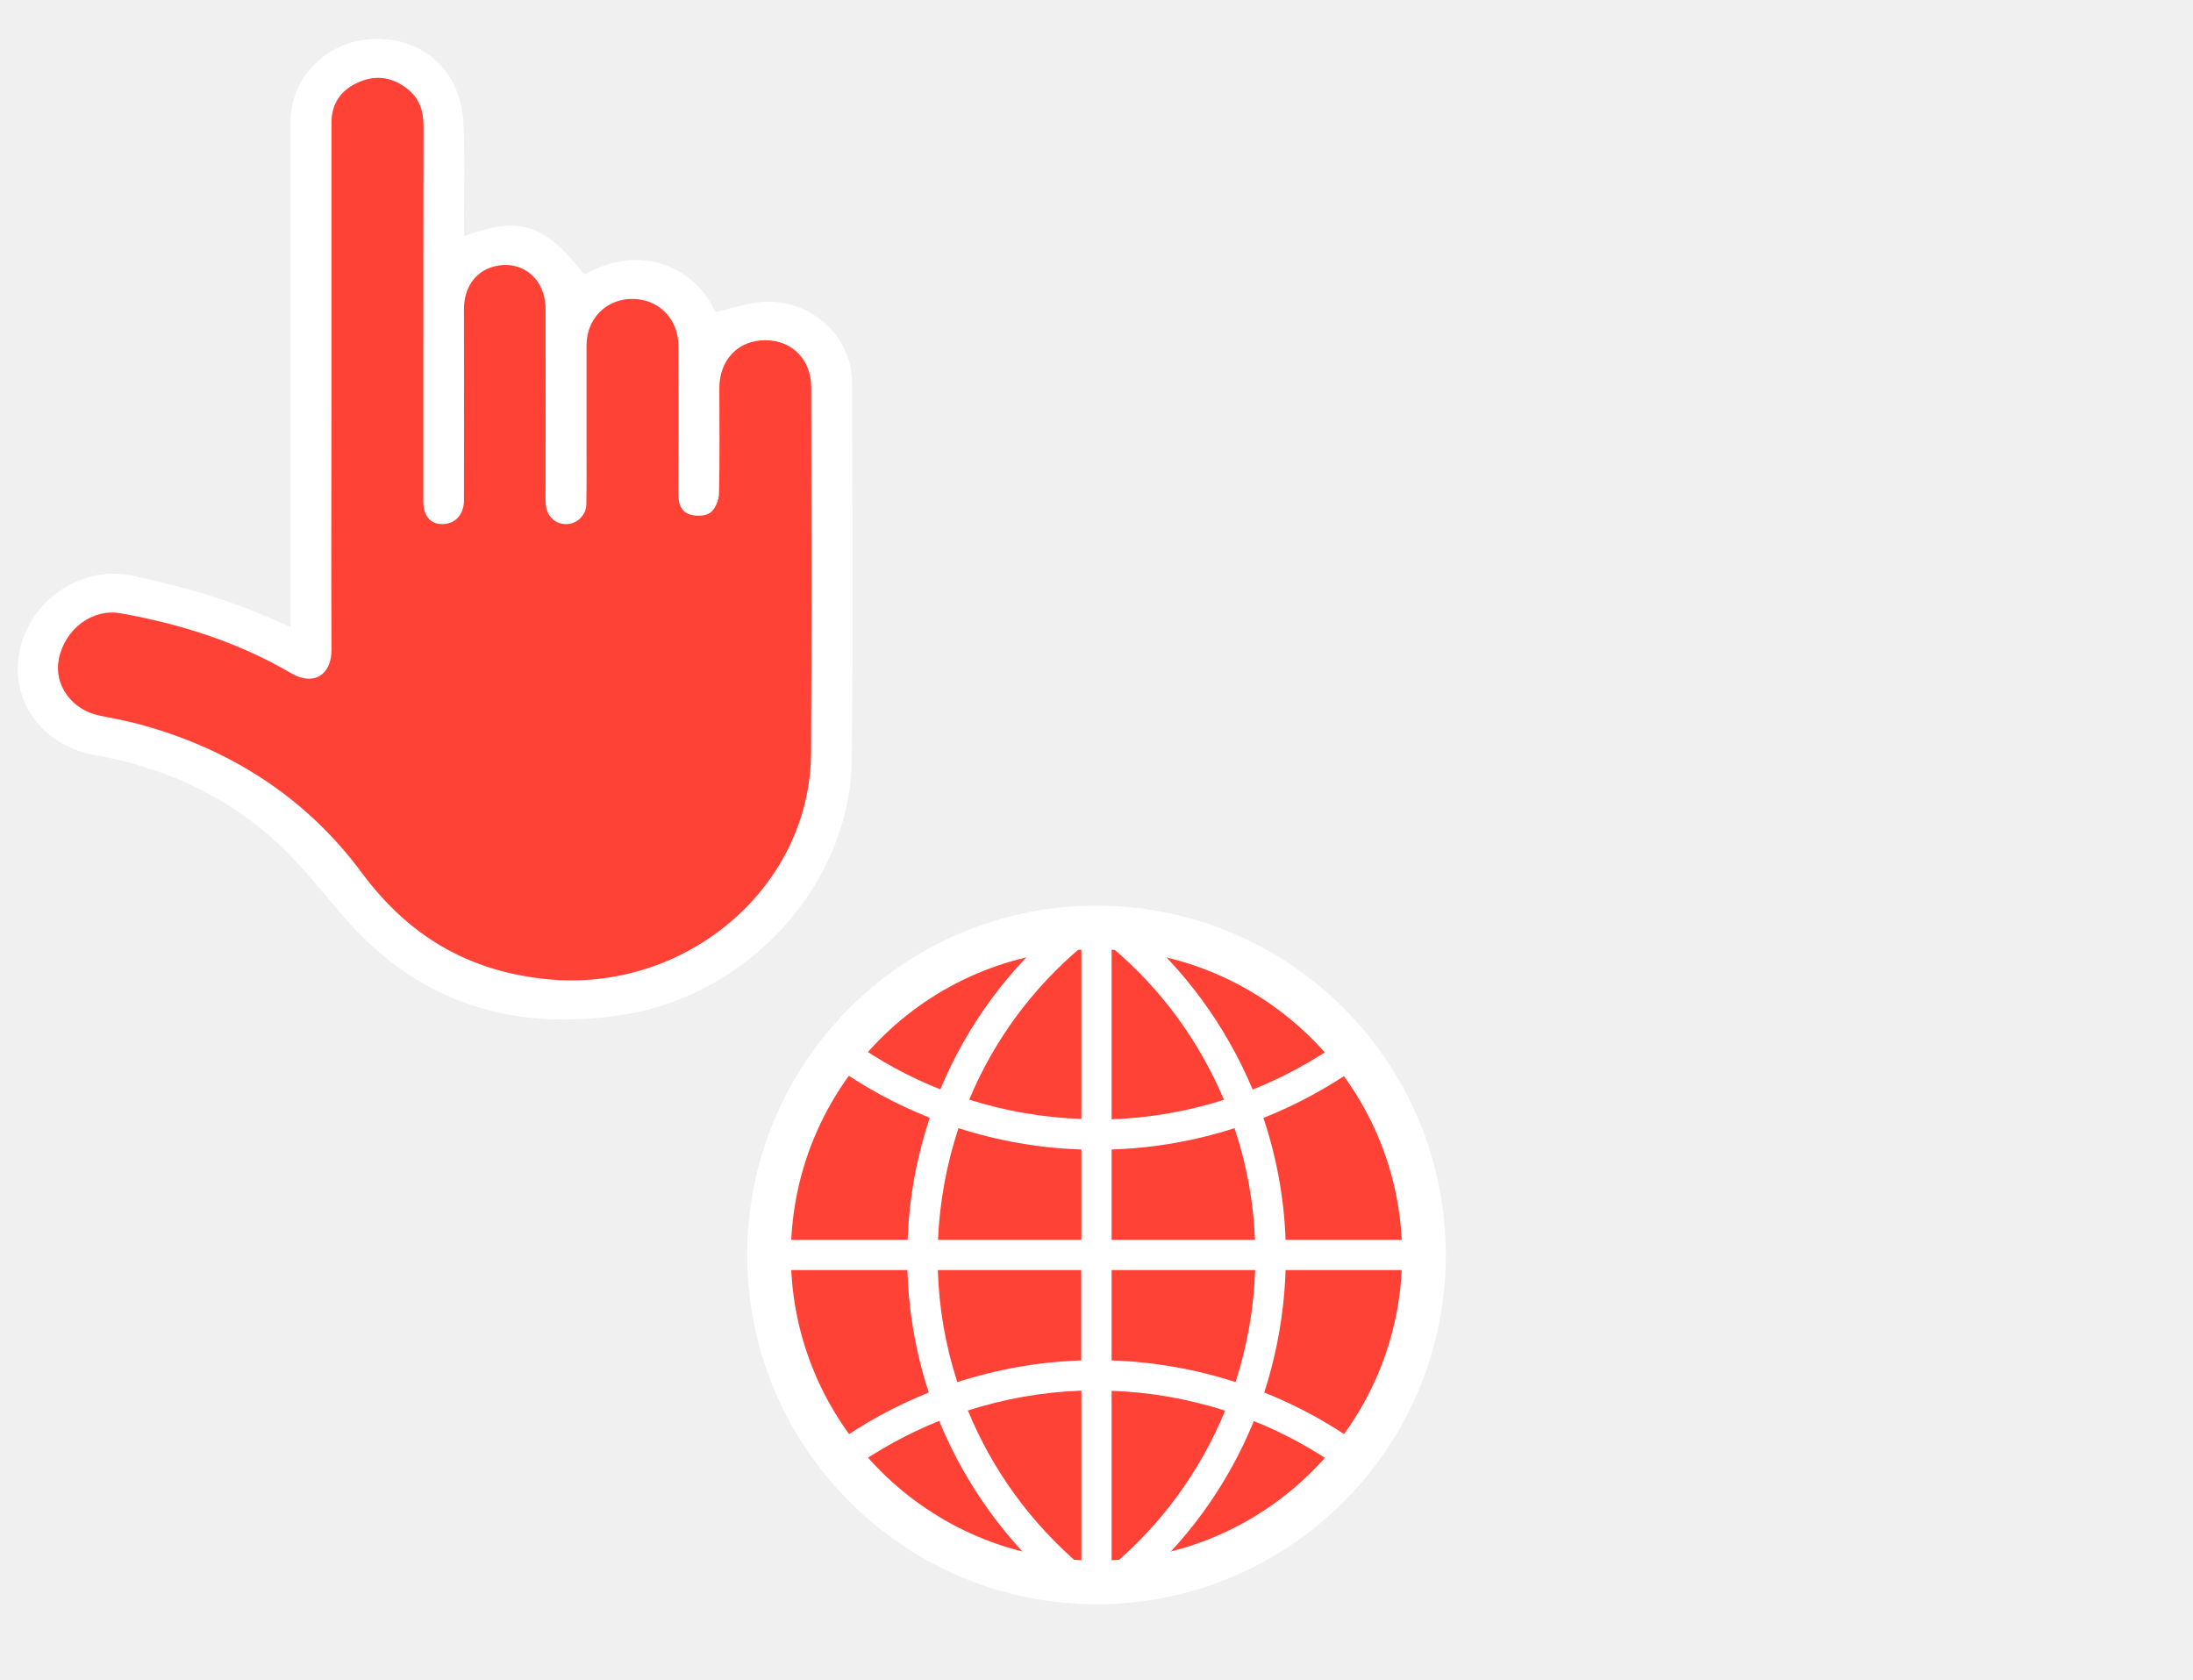
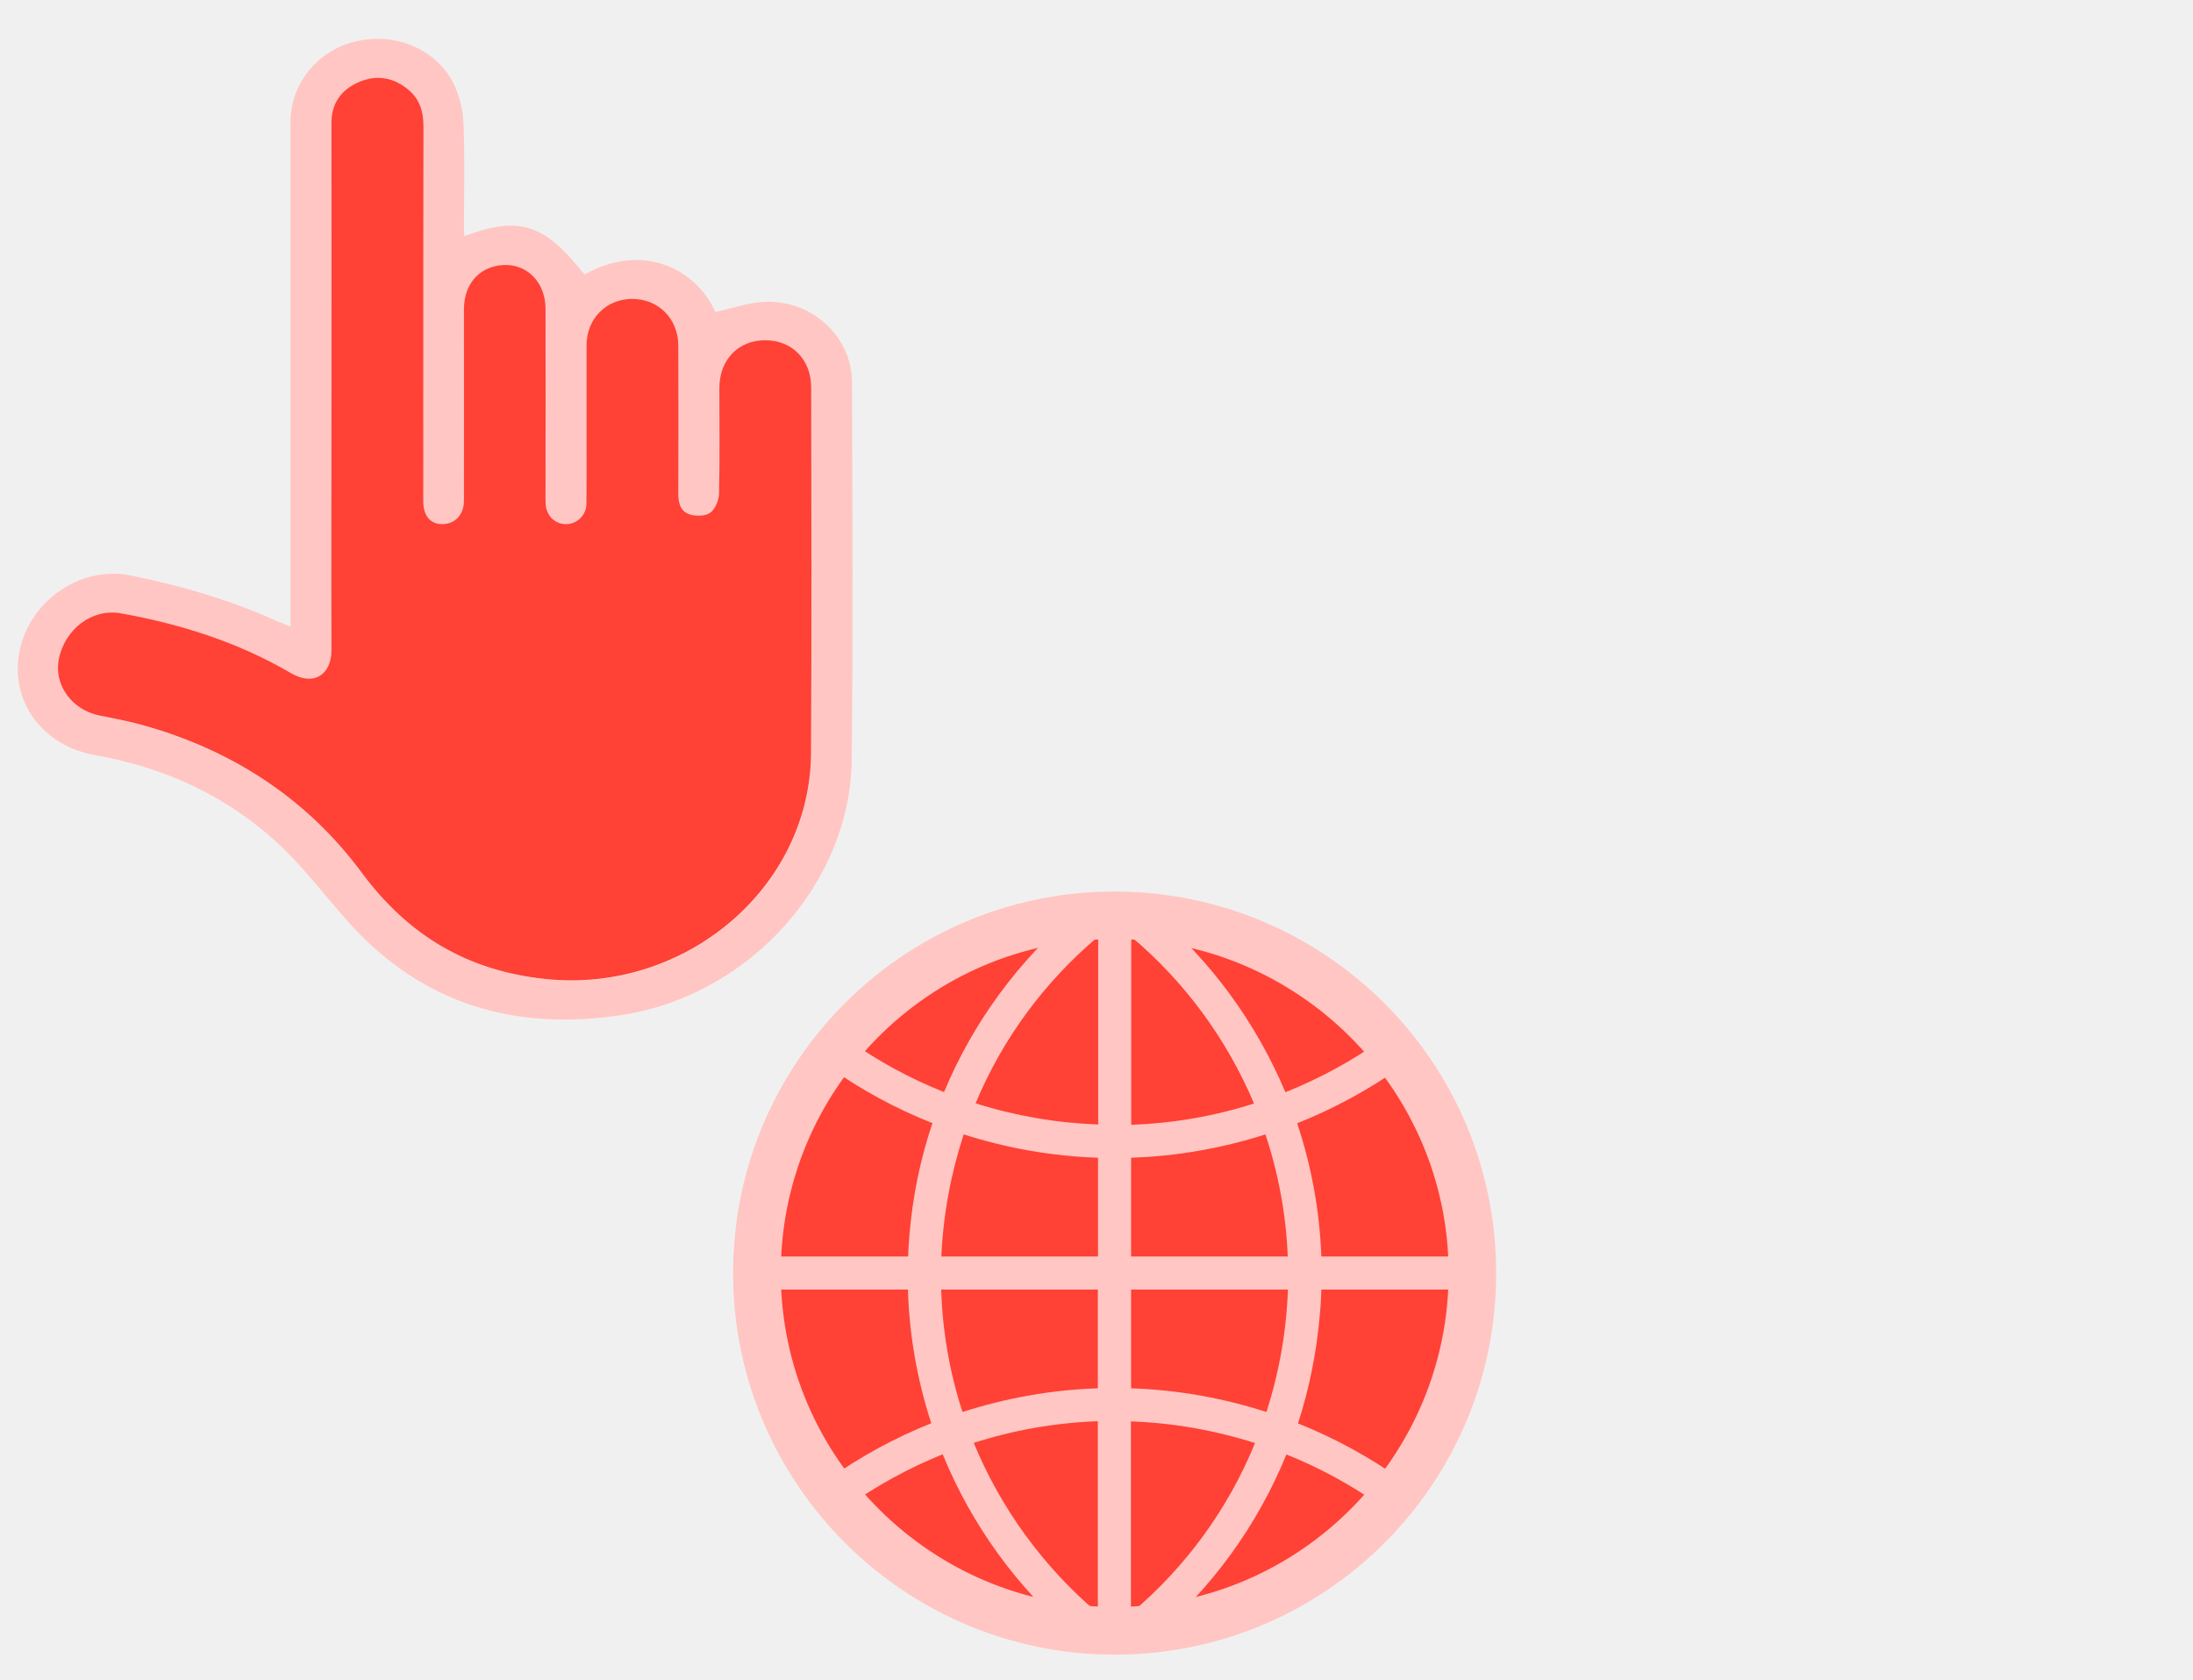
<svg xmlns="http://www.w3.org/2000/svg" version="1.1" id="Layer_1" x="0px" y="0px" viewBox="0 0 1306 1000" style="enable-background:new 0 0 1306 1000;" xml:space="preserve">
  <style type="text/css">
- 	.st0{fill:#FFFFFF;}
+ 	.st0{fill:#ffc6c3;}
	.st1{fill:#FF4136;}
</style>
  <g>
    <path class="st0" d="M173,373.2c0-30.6,0-60.1,0-89.5c0-70.3,0-140.7,0-211c0-22.7,16-42.4,38.2-47.9c23.1-5.7,47.4,3.6,58.3,23.8   c4,7.8,6.2,16.3,6.5,25c0.9,20.7,0.3,41.4,0.3,62.1c0,1.6,0.2,3.2,0.2,4.9c32.9-12.2,47.7-7.4,71.6,22.9   c34.7-19.6,66.6-3.3,77.9,22.3c10.2-2.2,20-5.8,30-6.1c28.1-0.8,51.3,21,51.4,48c0.2,75,0.7,150-0.2,224.9   c-0.8,73.3-60.8,139.9-136.3,151.7c-63.8,10-118.9-6.3-162.2-53.9c-14.6-16.1-27.5-33.8-43.5-48.5c-30.3-27.9-67-44.9-108.4-52.2   c-31.4-5.5-50.8-31.9-45.3-61.2c5.6-30.4,36.4-52,66.4-45.8c30.1,6.1,59.3,14.6,87.1,27.2C167.3,370.7,169.6,371.7,173,373.2z    M197.4,230.1c0,52.3-0.2,104.7,0.1,157c0.1,14.7-10.3,22-24.2,13.9c-31.2-18.3-65.5-29.2-101.4-35.6c-16.8-3-33.2,9.3-36.8,27.4   c-3.1,15.3,7.8,30.2,24.3,33.5c7.2,1.4,14.4,2.7,21.5,4.6c55.6,14.5,101.5,44.2,134.5,88.8c27.7,37.4,62.8,58.6,109.7,63.5   c83.2,8.6,157.6-54.4,158-134.7c0.4-72.5,0.1-145.1,0.1-217.6c0-16.5-11.3-28-27.2-28.1c-16.2-0.1-27.5,11.7-27.5,28.5   c0,20.9,0.2,41.9-0.2,62.8c-0.1,3.9-2.1,8.9-5.1,11.3c-2.6,2.1-8.2,2.3-11.8,1.3c-5.8-1.6-7.3-6.7-7.3-12.3   c0.1-29.5,0.1-58.9,0-88.4c0-16.1-11.9-27.9-27.7-27.8c-15.4,0.1-27,11.9-27,27.6c0,19.7,0,39.4,0,59.2c0,11.7,0.2,23.4-0.1,35.1   c0.1,6.6-5.2,12.1-11.9,12.2c-0.2,0-0.3,0-0.5,0c-6.4-0.1-11.5-5.1-11.8-11.9c-0.2-3.4-0.1-6.8-0.1-10.2c0-35.3,0.1-70.6,0-105.9   c-0.1-18.7-15-30.2-31.8-25.1c-10.3,3.2-16.7,12.6-16.8,25.2c-0.1,38,0,76,0,113.9c0,8.4-5.4,14-13,14c-7.1,0-11.2-4.9-11.2-13.6   c-0.1-18.7,0-37.5,0-56.2c0-55.7,0-111.5,0.1-167.2c0-8.5-2.1-16-8.9-21.6c-8.8-7.3-18.8-9.3-29.6-4.6   c-10.7,4.7-16.3,12.9-16.3,24.2C197.3,125.5,197.3,177.8,197.4,230.1z" />
-     <path class="st1" d="M197.4,230.1c0-52.3,0-104.7,0-157c0-11.4,5.6-19.6,16.3-24.2c10.8-4.7,20.8-2.7,29.6,4.6   c6.8,5.7,8.9,13.1,8.9,21.6c-0.1,55.7-0.1,111.5-0.1,167.2c0,18.7,0,37.5,0,56.2c0,8.7,4.2,13.6,11.2,13.6c7.7,0,13-5.6,13-14   c0.1-38,0-76,0-113.9c0-12.6,6.4-22,16.8-25.2c16.9-5.1,31.8,6.4,31.8,25.1c0.1,35.3,0,70.6,0,105.9c0,3.4-0.1,6.8,0.1,10.2   c0.4,6.9,5.4,11.8,11.8,11.9c6.6,0.2,12.2-5.1,12.4-11.7c0-0.2,0-0.3,0-0.5c0.2-11.7,0.1-23.4,0.1-35.1c0-19.7,0-39.4,0-59.2   c0-15.7,11.6-27.5,27-27.6c15.8-0.1,27.6,11.7,27.7,27.8c0.1,29.5,0.1,58.9,0,88.4c0,5.6,1.4,10.7,7.3,12.3c3.7,1,9.2,0.8,11.8-1.3   c3-2.3,5-7.4,5.1-11.3c0.5-20.9,0.2-41.9,0.2-62.8c0-16.9,11.3-28.6,27.5-28.5c15.9,0.1,27.2,11.6,27.2,28.1   c0.1,72.5,0.3,145.1-0.1,217.6c-0.4,80.3-74.9,143.3-158,134.7c-46.9-4.9-82-26.1-109.7-63.5c-33-44.6-78.9-74.3-134.5-88.8   c-7.1-1.8-14.3-3.1-21.5-4.6c-16.5-3.3-27.3-18.2-24.3-33.5c3.6-18.1,20-30.4,36.8-27.4c35.9,6.4,70.2,17.3,101.4,35.6   c13.8,8.1,24.3,0.8,24.2-13.9C197.2,334.8,197.4,282.5,197.4,230.1z" />
+     <path class="st1" d="M197.4,230.1c0-52.3,0-104.7,0-157c0-11.4,5.6-19.6,16.3-24.2c10.8-4.7,20.8-2.7,29.6,4.6   c6.8,5.7,8.9,13.1,8.9,21.6c-0.1,55.7-0.1,111.5-0.1,167.2c0,18.7,0,37.5,0,56.2c0,8.7,4.2,13.6,11.2,13.6c7.7,0,13-5.6,13-14   c0.1-38,0-76,0-113.9c0-12.6,6.4-22,16.8-25.2c16.9-5.1,31.8,6.4,31.8,25.1c0.1,35.3,0,70.6,0,105.9c0,3.4-0.1,6.8,0.1,10.2   c0.4,6.9,5.4,11.8,11.8,11.9c6.6,0.2,12.2-5.1,12.4-11.7c0-0.2,0-0.3,0-0.5c0.2-11.7,0.1-23.4,0.1-35.1c0-19.7,0-39.4,0-59.2   c0-15.7,11.6-27.5,27-27.6c15.8-0.1,27.6,11.7,27.7,27.8c0.1,29.5,0.1,58.9,0,88.4c0,5.6,1.4,10.7,7.3,12.3c3.7,1,9.2,0.8,11.8-1.3   c3-2.3,5-7.4,5.1-11.3c0.5-20.9,0.2-41.9,0.2-62.8c0-16.9,11.3-28.6,27.5-28.5c15.9,0.1,27.2,11.6,27.2,28.1   c0.1,72.5,0.3,145.1-0.1,217.6c-0.4,80.3-74.9,143.3-158,134.7c-46.9-4.9-82-26.1-109.7-63.5c-33-44.6-78.9-74.3-134.5-88.8   c-7.1-1.8-14.3-3.1-21.5-4.6C42.8,422.8,32,407.9,35,392.6c3.6-18.1,20-30.4,36.8-27.4c35.9,6.4,70.2,17.3,101.4,35.6   c13.8,8.1,24.3,0.8,24.2-13.9C197.2,334.8,197.4,282.5,197.4,230.1z" />
  </g>
  <g>
-     <circle class="st1" cx="653" cy="748.3" r="204" />
-     <path class="st0" d="M653,955.3c-114.2,0-207.4-92.6-208-206.9c-0.6-114.9,92.1-208.5,206.9-209.1h2.1   c114.9,0.6,207.6,94.1,207,209c-0.5,114.1-92.9,206.4-206.9,207C653.7,955.3,653.3,955.3,653,955.3z M652,565.3   c-100.5,0.5-181.5,82.4-181,182.9c0.5,100,82.1,181.1,182,181.1c0.3,0,0.6,0,0.9,0c100.4-0.5,181.6-82.6,181.1-182.9   c-0.5-99.3-81.7-180.6-181.1-181.1L652,565.3z" />
-     <path class="st0" d="M632.2,946.2c-32-27-57-61.4-72.9-100.1c-18.4,7.4-35.9,17-52.1,28.5L496.8,860c17.5-12.5,36.4-22.8,56.3-30.8   c-7.7-23.6-12-48.1-12.7-72.9H458v-18h82.5c0.2-3.9,0.4-7.8,0.7-11.8c1.7-20.7,5.9-41.2,12.5-60.9c-20.2-8-39.3-18.4-57-31   l10.5-14.7c16.4,11.7,34.1,21.4,52.8,28.8c15.8-38.1,40.6-71.8,72.2-98.4l11.6,13.8c-29.1,24.5-52,55.6-66.6,90.7   c21.7,6.9,44.1,10.7,66.8,11.5V552.3h18v114.2c22.7-0.8,45.2-4.7,66.9-11.6c-14.8-35.1-37.6-66.2-66.7-90.7l11.6-13.8   c31.5,26.6,56.2,60.3,72.2,98.4c18.7-7.5,36.4-17.1,52.8-28.8l10.5,14.7c-17.7,12.6-36.8,23-56.9,31c7.9,23.5,12.3,47.9,13.2,72.6   H848v18h-82.4c-0.1,4.6-0.4,9.2-0.8,13.8c-1.7,20.1-5.7,39.9-11.9,59.1c20,8,38.9,18.3,56.4,30.8l-10.5,14.7   c-16.2-11.5-33.7-21.1-52.1-28.5c-15.8,38.8-40.8,73.1-72.9,100.1l-11.6-13.8c29.6-24.9,52.7-56.7,67.4-92.5   c-21.9-7-44.6-11-67.6-11.8v114.2h-18V828.1c-23,0.8-45.7,4.8-67.6,11.8c14.7,35.8,37.9,67.5,67.4,92.5L632.2,946.2z M558.5,756.3   c0.7,22.7,4.6,45.1,11.6,66.7c23.9-7.7,48.7-12.1,73.8-12.9v-53.8H558.5z M662,810.1c25.1,0.8,49.9,5.2,73.8,12.9   c7-21.6,10.9-44,11.7-66.7H662V810.1z M662,738.3h85.4c-0.9-22.6-5-45-12.2-66.5c-23.7,7.6-48.3,11.9-73.2,12.7V738.3z    M558.6,738.3H644v-53.8c-24.9-0.8-49.5-5.1-73.2-12.7C563.7,693.3,559.6,715.7,558.6,738.3z" />
+     <circle class="st1" cx="663.8" cy="759.2" r="222.9" />
+     <path class="st0" d="M663.8,985.3c-124.8,0-226.6-101.2-227.2-226c-0.7-125.5,100.6-227.8,226-228.4h2.3   c125.5,0.7,226.8,102.8,226.1,228.3c-0.5,124.7-101.5,225.5-226,226.1C664.5,985.3,664.1,985.3,663.8,985.3z M662.7,559.2   c-109.8,0.5-198.3,90-197.7,199.8c0.5,109.2,89.7,197.9,198.8,197.9c0.3,0,0.7,0,1,0c109.7-0.5,198.4-90.2,197.9-199.8   c-0.5-108.5-89.3-197.3-197.9-197.9L662.7,559.2z" />
+     <path class="st0" d="M641,975.4c-35-29.5-62.3-67.1-79.6-109.4c-20.1,8.1-39.2,18.6-56.9,31.1l-11.4-16   c19.1-13.7,39.8-24.9,61.5-33.6c-8.4-25.8-13.1-52.5-13.9-79.6h-90v-19.7h90.1c0.2-4.3,0.4-8.5,0.8-12.9c1.9-22.6,6.4-45,13.7-66.5   c-22.1-8.7-42.9-20.1-62.3-33.9l11.5-16.1c17.9,12.8,37.3,23.4,57.7,31.5c17.3-41.6,44.4-78.4,78.9-107.5l12.7,15.1   c-31.8,26.8-56.8,60.7-72.8,99.1c23.7,7.5,48.2,11.7,73,12.6V545h19.7v124.8c24.8-0.9,49.4-5.1,73.1-12.7   c-16.2-38.3-41.1-72.3-72.9-99.1l12.7-15.1c34.4,29.1,61.4,65.9,78.9,107.5c20.4-8.2,39.8-18.7,57.7-31.5l11.5,16.1   c-19.3,13.8-40.2,25.1-62.2,33.9c8.6,25.7,13.4,52.3,14.4,79.3h90v19.7h-90c-0.1,5-0.4,10.1-0.9,15.1c-1.9,22-6.2,43.6-13,64.6   c21.8,8.7,42.5,20,61.6,33.6L823,897.2c-17.7-12.6-36.8-23.1-56.9-31.1c-17.3,42.4-44.6,79.9-79.6,109.4l-12.7-15.1   c32.3-27.2,57.6-61.9,73.6-101.1c-23.9-7.6-48.7-12-73.9-12.9v124.8h-19.7V846.3c-25.1,0.9-49.9,5.2-73.9,12.9   c16.1,39.1,41.4,73.7,73.6,101.1L641,975.4z M560.5,767.9c0.8,24.8,5,49.3,12.7,72.9c26.1-8.4,53.2-13.2,80.6-14.1v-58.8H560.5z    M673.6,826.7c27.4,0.9,54.5,5.7,80.6,14.1c7.6-23.6,11.9-48.1,12.8-72.9h-93.4V826.7z M673.6,748.2h93.3   c-1-24.7-5.5-49.2-13.3-72.7c-25.9,8.3-52.8,13-80,13.9V748.2z M560.6,748.2h93.3v-58.8c-27.2-0.9-54.1-5.6-80-13.9   C566.2,699.1,561.7,723.5,560.6,748.2z" />
  </g>
</svg>
